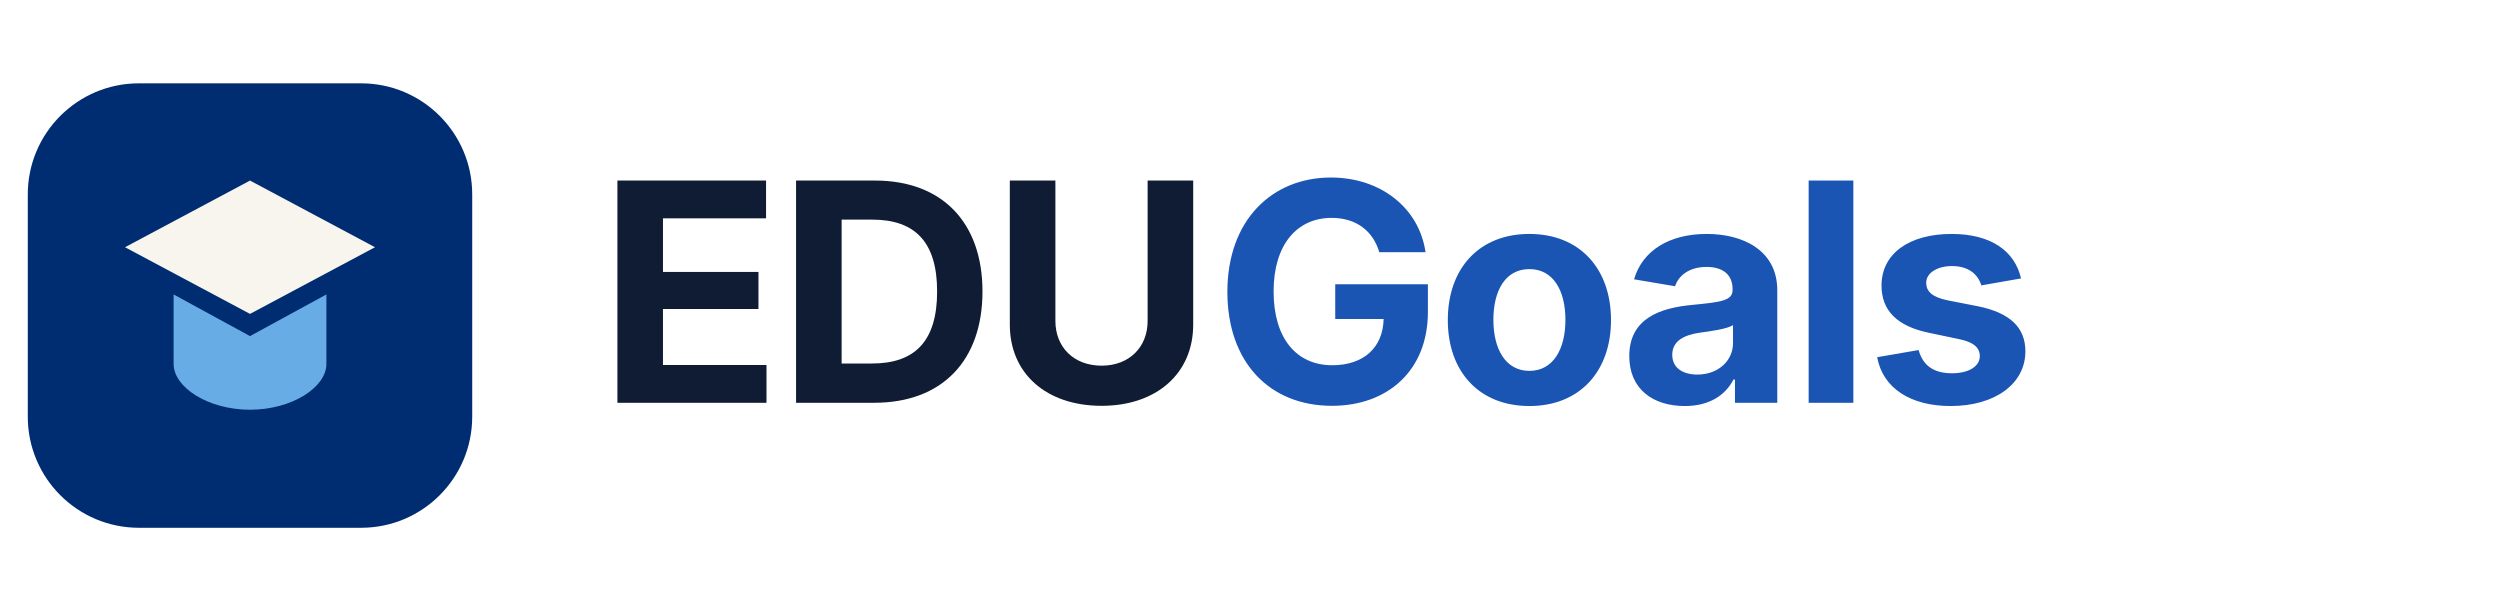
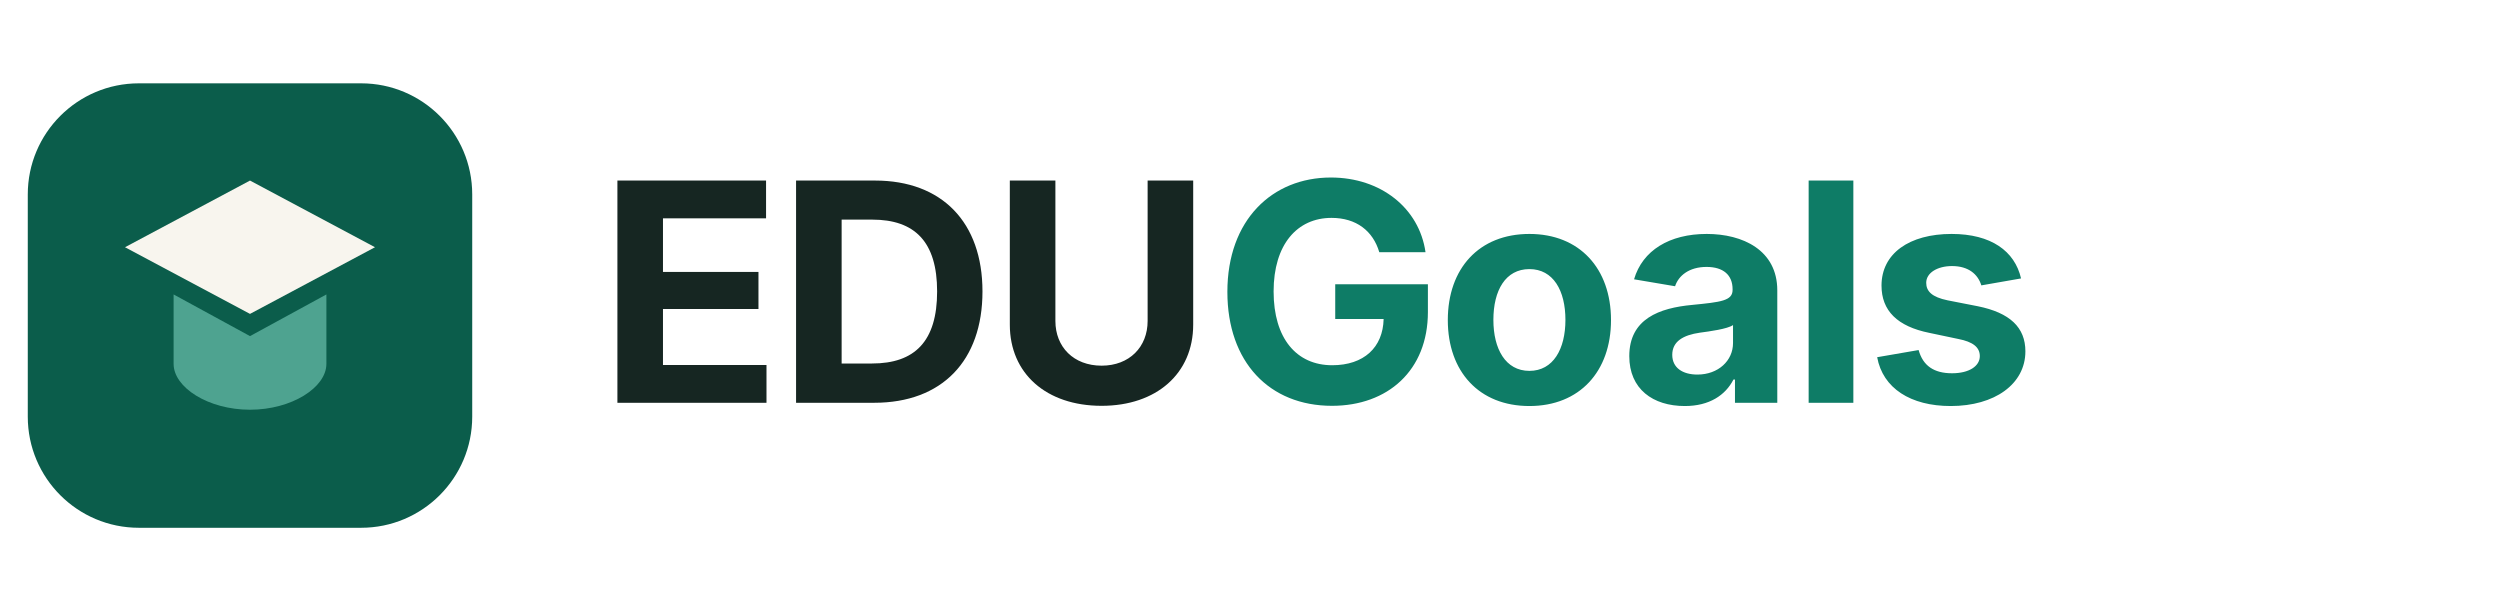
<svg xmlns="http://www.w3.org/2000/svg" viewBox="0 0 180 44" fill="none">
-   <rect x="2" y="6" width="32" height="32" rx="8" fill="#002d72" />
+   <rect x="2" y="6" width="32" height="32" rx="8" fill="#0b5d4b" />
  <path d="M18 13L9 17.8L18 22.6L27 17.8L18 13Z" fill="#f8f5ee" />
-   <path d="M12.5 21.2V26.2C12.5 27.9 15 29.5 18 29.5C21 29.5 23.5 27.9 23.5 26.2V21.2L18 24.2L12.5 21.2Z" fill="#68ace5" />
-   <text x="43" y="29" font-family="Bricolage Grotesque, system-ui, -apple-system, sans-serif" font-size="22" font-weight="700" letter-spacing="-0.5" fill="#0f1c33">EDU<tspan fill="#1a55b4">Goals</tspan>
+   <path d="M12.5 21.2V26.2C12.5 27.9 15 29.5 18 29.5C21 29.5 23.5 27.9 23.5 26.2V21.2L18 24.2L12.5 21.2Z" fill="#4ea390" />
+   <text x="43" y="29" font-family="Bricolage Grotesque, system-ui, -apple-system, sans-serif" font-size="22" font-weight="700" letter-spacing="-0.5" fill="#162622">EDU<tspan fill="#0e7c66">Goals</tspan>
  </text>
</svg>
